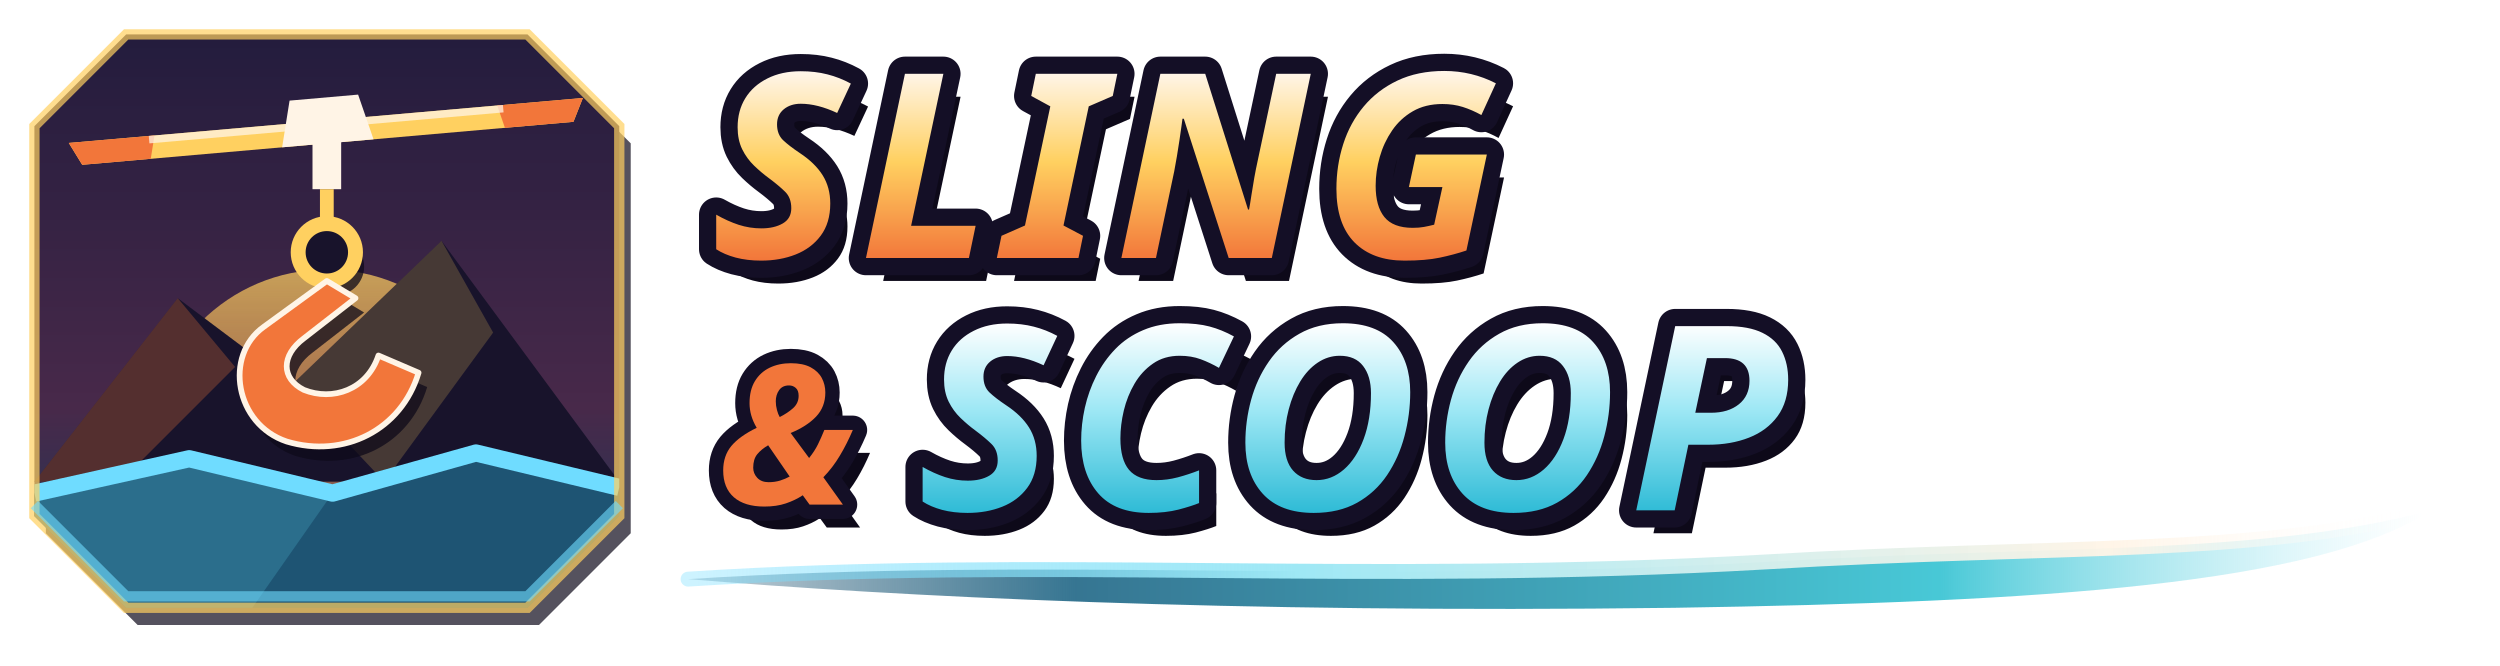
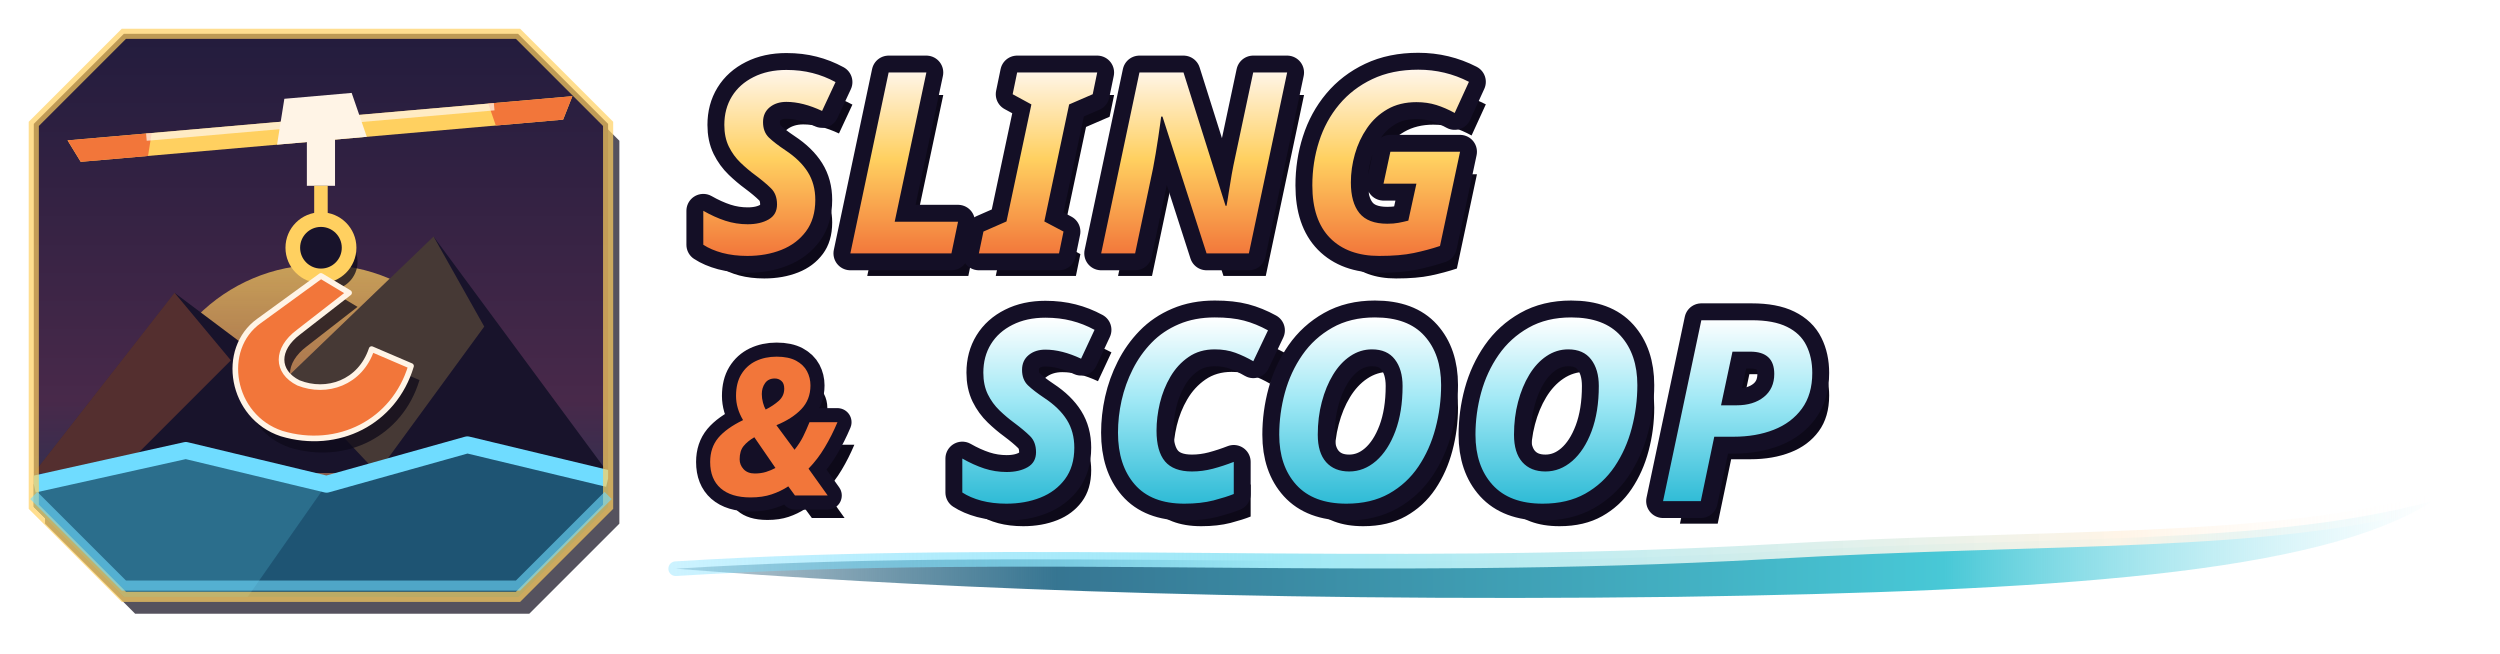
- <svg xmlns="http://www.w3.org/2000/svg" viewBox="0 0 436 116" role="img" aria-label="Sling &amp; Scoop">
+ <svg xmlns="http://www.w3.org/2000/svg" viewBox="0 0 444 116" role="img" aria-label="Sling &amp; Scoop">
  <defs>
    <clipPath id="badgeClip">
      <polygon points="22,6 92,6 108,22 108,90 92,106 22,106 6,90 6,22" />
    </clipPath>
    <linearGradient id="gSky" x1="0" y1="0" x2="0" y2="1">
      <stop offset="0%" stop-color="#231c3d" />
      <stop offset="65%" stop-color="#48294a" />
      <stop offset="100%" stop-color="#1a3958" />
    </linearGradient>
    <linearGradient id="gSun" x1="0" y1="0" x2="0" y2="1">
      <stop offset="0%" stop-color="#ffd060" stop-opacity="0.72" />
      <stop offset="100%" stop-color="#f2763a" stop-opacity="0.22" />
    </linearGradient>
    <linearGradient id="gSling" x1="0" y1="0" x2="0" y2="1">
      <stop offset="0%" stop-color="#fff6eb" />
      <stop offset="48%" stop-color="#ffd060" />
      <stop offset="100%" stop-color="#f2763a" />
    </linearGradient>
    <linearGradient id="gScoop" x1="0" y1="0" x2="0" y2="1">
      <stop offset="0%" stop-color="#ffffff" />
      <stop offset="45%" stop-color="#9fe8f5" />
      <stop offset="100%" stop-color="#2ebbd6" />
    </linearGradient>
    <linearGradient id="gWake" x1="0" y1="0" x2="1" y2="0">
      <stop offset="0%" stop-color="#1a4d6b" stop-opacity="0.25" />
      <stop offset="22%" stop-color="#2b6e8c" stop-opacity="0.95" />
      <stop offset="72%" stop-color="#3ec5d4" stop-opacity="0.95" />
      <stop offset="100%" stop-color="#9fe8f5" stop-opacity="0" />
    </linearGradient>
    <linearGradient id="gCrest" x1="0" y1="0" x2="1" y2="0">
      <stop offset="0%" stop-color="#6fdcff" stop-opacity="0.35" />
      <stop offset="35%" stop-color="#9fe8f5" stop-opacity="1" />
      <stop offset="82%" stop-color="#fff4e6" stop-opacity="0.95" />
      <stop offset="100%" stop-color="#ffffff" stop-opacity="0" />
    </linearGradient>
  </defs>
  <polygon points="24,9 94,9 110,25 110,93 94,109 24,109 8,93 8,25" fill="#0d0919" opacity="0.7" />
  <g clip-path="url(#badgeClip)">
    <rect x="6" y="6" width="102" height="100" fill="url(#gSky)" />
    <circle cx="57" cy="78" r="31" fill="url(#gSun)" />
    <polygon points="6,84 31,52 51,67 77,42 108,84" fill="#18132b" />
    <polygon points="31,52 41,64 21,84 6,84" fill="#f2763a" opacity="0.28" />
    <polygon points="77,42 86,58 67,84 51,67" fill="#ffd060" opacity="0.2" />
    <g transform="rotate(-5 57 23)">
      <polygon points="12,21 102,21 100,25 14,25" fill="#ffd060" />
      <polygon points="12,21 27,21 26,25 14,25" fill="#f2763a" />
      <polygon points="87,21 102,21 100,25 88,25" fill="#f2763a" />
      <rect x="26" y="21" width="62" height="1.3" fill="#fff4e6" opacity="0.75" />
      <polygon points="51,17 63,17 65,25 49,25" fill="#fff4e6" />
    </g>
    <rect x="54.5" y="24" width="5" height="9" fill="#fff4e6" />
    <line x1="57" y1="33" x2="57" y2="40" stroke="#ffd060" stroke-width="2.4" />
    <g transform="translate(1.5,2.5)" opacity="0.75">
      <circle cx="57" cy="44" r="5" fill="#0d0919" />
      <path d="M57 49 L46 57 C39 62 41 74 50 77 C60 80 70 75 73 65 L66 62 C64 68 58 70 53 68 C49 66 49 62 53 59 L62 52 Z" fill="#0d0919" />
    </g>
    <circle cx="57" cy="44" r="5" fill="#18132b" stroke="#ffd060" stroke-width="2.6" />
    <path d="M57 49 L46 57 C39 62 41 74 50 77 C60 80 70 75 73 65 L66 62 C64 68 58 70 53 68 C49 66 49 62 53 59 L62 52 Z" fill="#f2763a" stroke="#fff4e6" stroke-width="1" stroke-linejoin="round" />
    <polygon points="6,86 33,80 58,86 83,79 108,85 108,106 6,106" fill="#1e5473" />
    <polygon points="33,80 58,86 44,106 6,106 6,86" fill="#2b6e8c" />
    <path d="M6 86 L33 80 L58 86 L83 79 L108 85" fill="none" stroke="#6fdcff" stroke-width="3" stroke-linejoin="round" />
  </g>
  <polygon points="22,6 92,6 108,22 108,90 92,106 22,106 6,90 6,22" fill="none" stroke="#ffd060" stroke-width="1.8" opacity="0.7" />
  <polyline points="6,88 22,104 92,104 108,88" fill="none" stroke="#6fdcff" stroke-width="1.8" opacity="0.6" />
  <g font-family="'Arial Black', 'Avenir Next', Impact, system-ui, sans-serif" font-weight="900" font-style="italic" letter-spacing="2">
    <text x="127" y="49" font-size="45" fill="#0d0919">SLING</text>
    <text x="124" y="45" font-size="45" fill="url(#gSling)" stroke="#140f26" stroke-width="6" paint-order="stroke" stroke-linejoin="round">SLING</text>
    <text x="128" y="92" font-size="34" fill="#0d0919">&amp;</text>
    <text x="125" y="88" font-size="34" fill="#f2763a" stroke="#140f26" stroke-width="5" paint-order="stroke" stroke-linejoin="round">&amp;</text>
-     <text x="163" y="93" font-size="45" fill="#0d0919">SCOOP</text>
-     <text x="160" y="89" font-size="45" fill="url(#gScoop)" stroke="#140f26" stroke-width="6" paint-order="stroke" stroke-linejoin="round">SCOOP</text>
+     <text x="173" y="93" font-size="45" fill="#0d0919">SCOOP</text>
+     <text x="170" y="89" font-size="45" fill="url(#gScoop)" stroke="#140f26" stroke-width="6" paint-order="stroke" stroke-linejoin="round">SCOOP</text>
  </g>
-   <path d="M120 101 C182 97 238 102 308 98 C358 95 394 97 424 89 C404 102 356 105 292 106 C214 107 156 104 120 101 Z" fill="url(#gWake)" />
-   <path d="M120 101 C182 97 238 102 308 98 C358 95 394 97 424 89" fill="none" stroke="url(#gCrest)" stroke-width="2.6" stroke-linecap="round" />
+   <path d="M120 101 C184 97 242 102 314 98 C366 95 402 97 432 89 C412 102 364 105 298 106 C218 107 158 104 120 101 Z" fill="url(#gWake)" />
+   <path d="M120 101 C184 97 242 102 314 98 C366 95 402 97 432 89" fill="none" stroke="url(#gCrest)" stroke-width="2.6" stroke-linecap="round" />
</svg>
